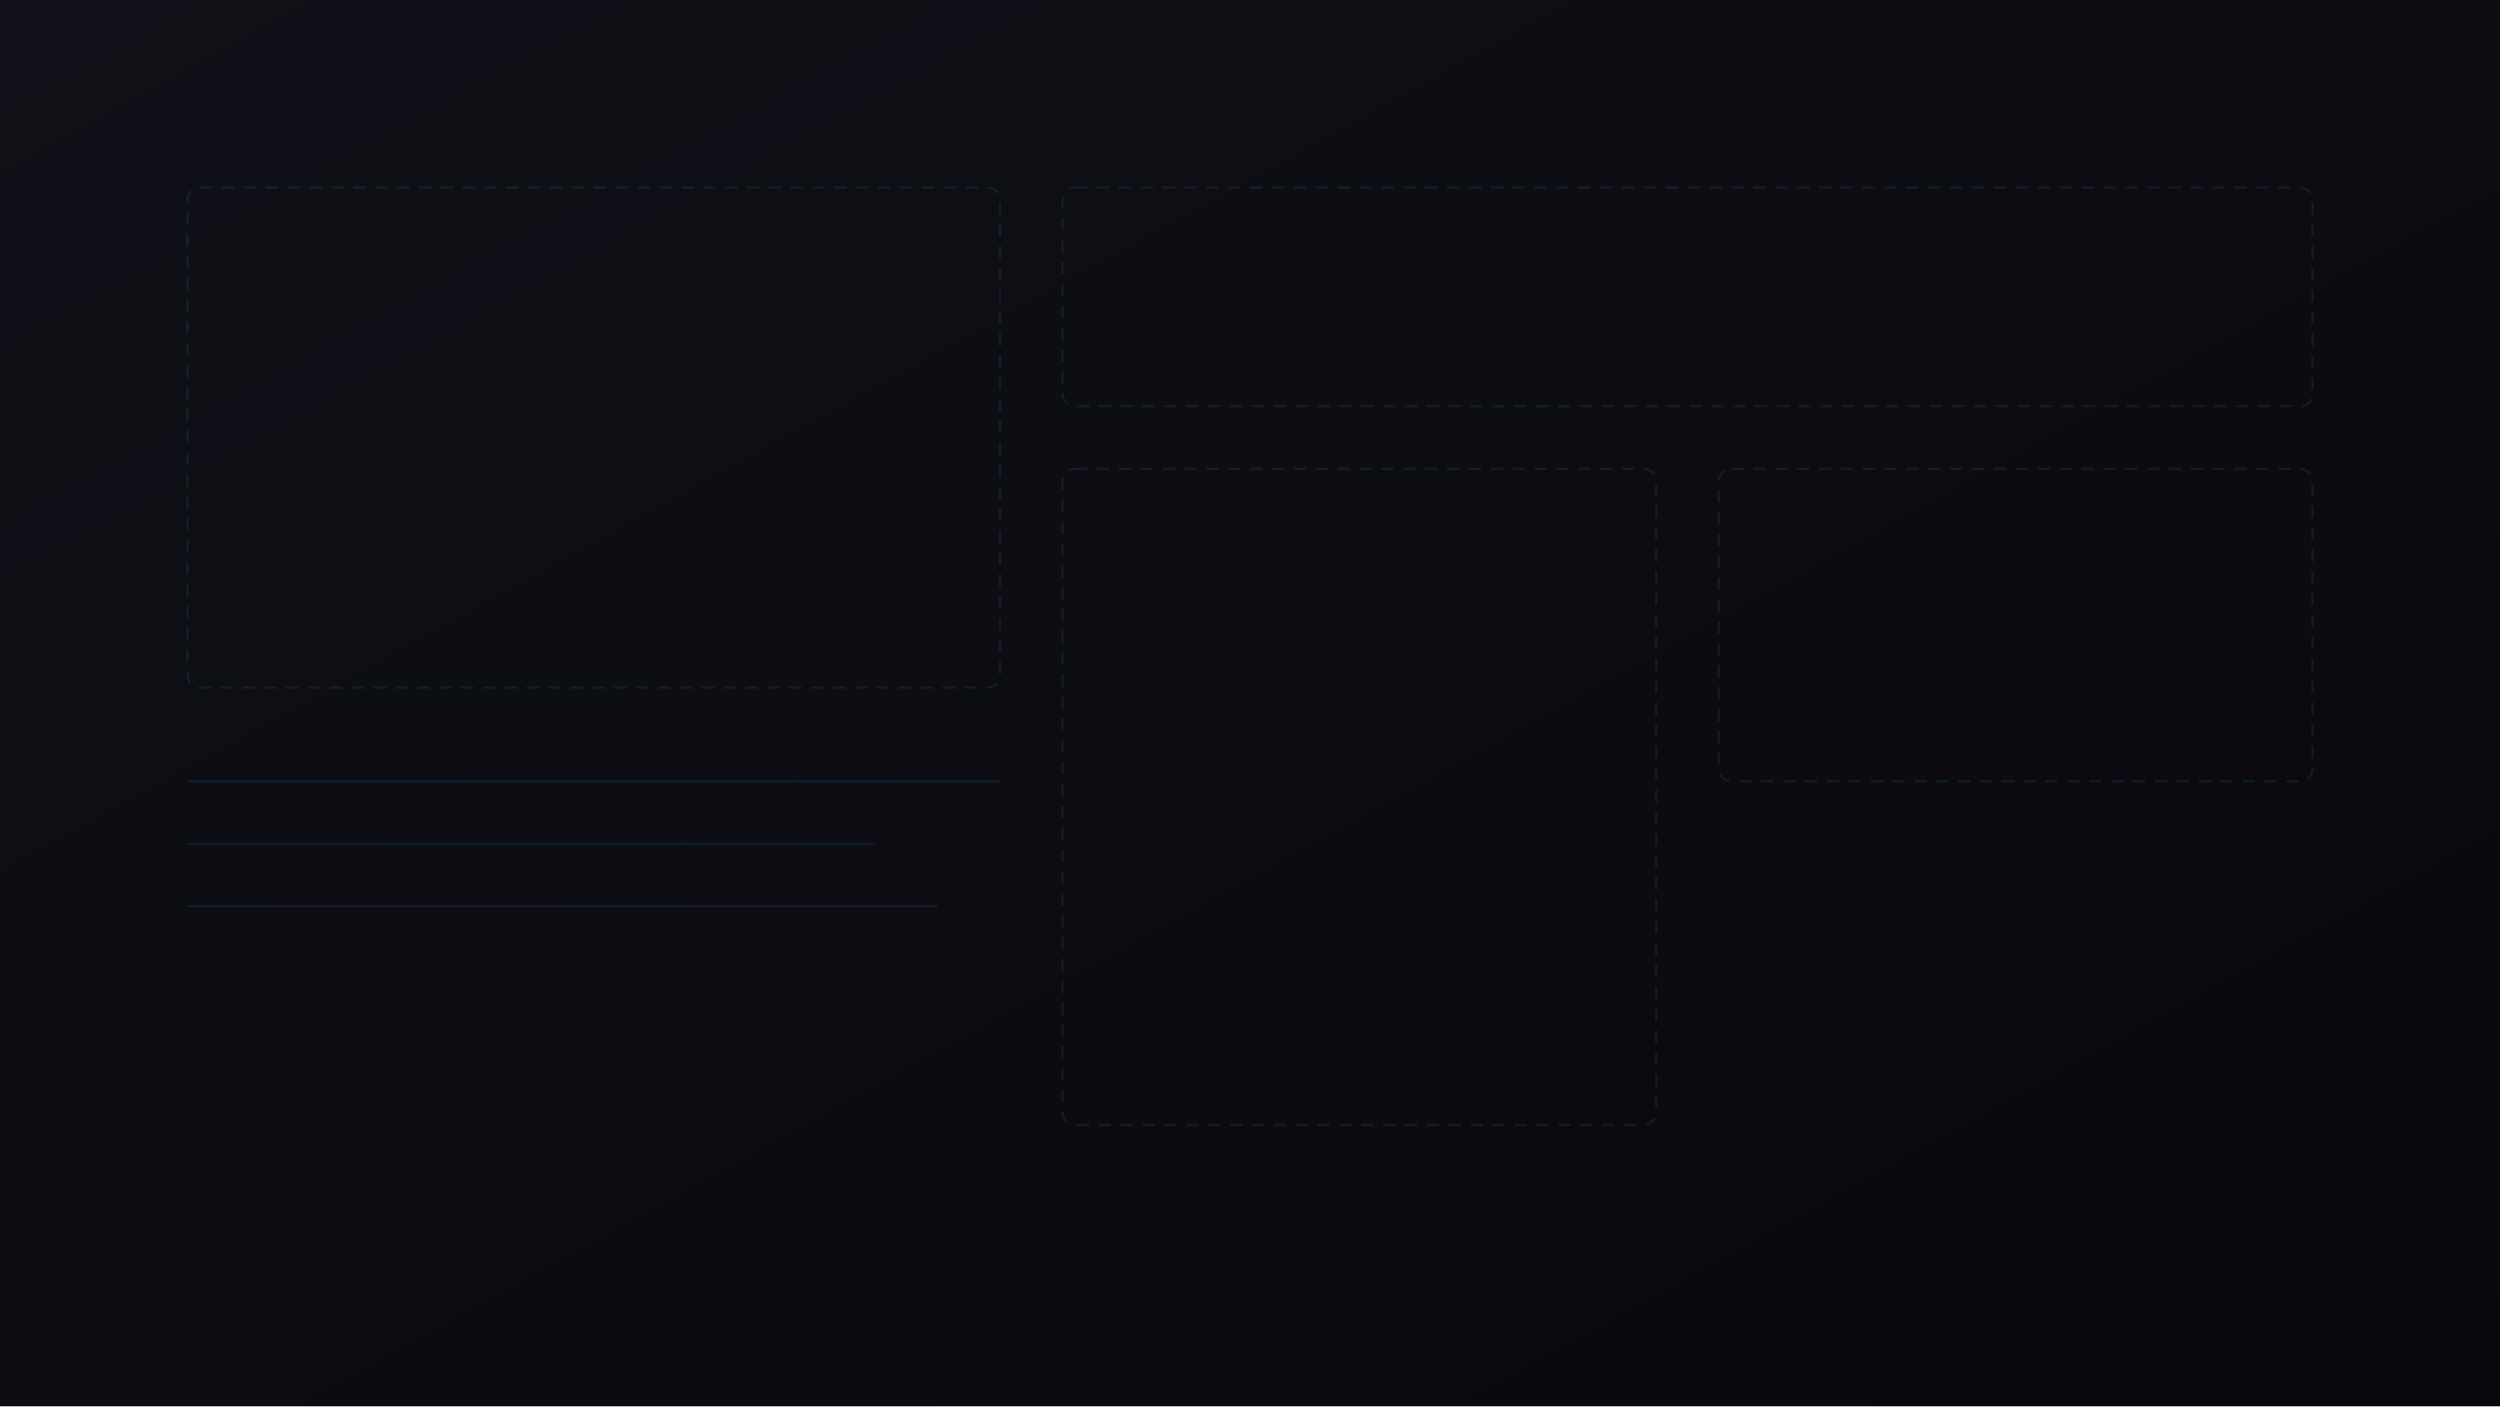
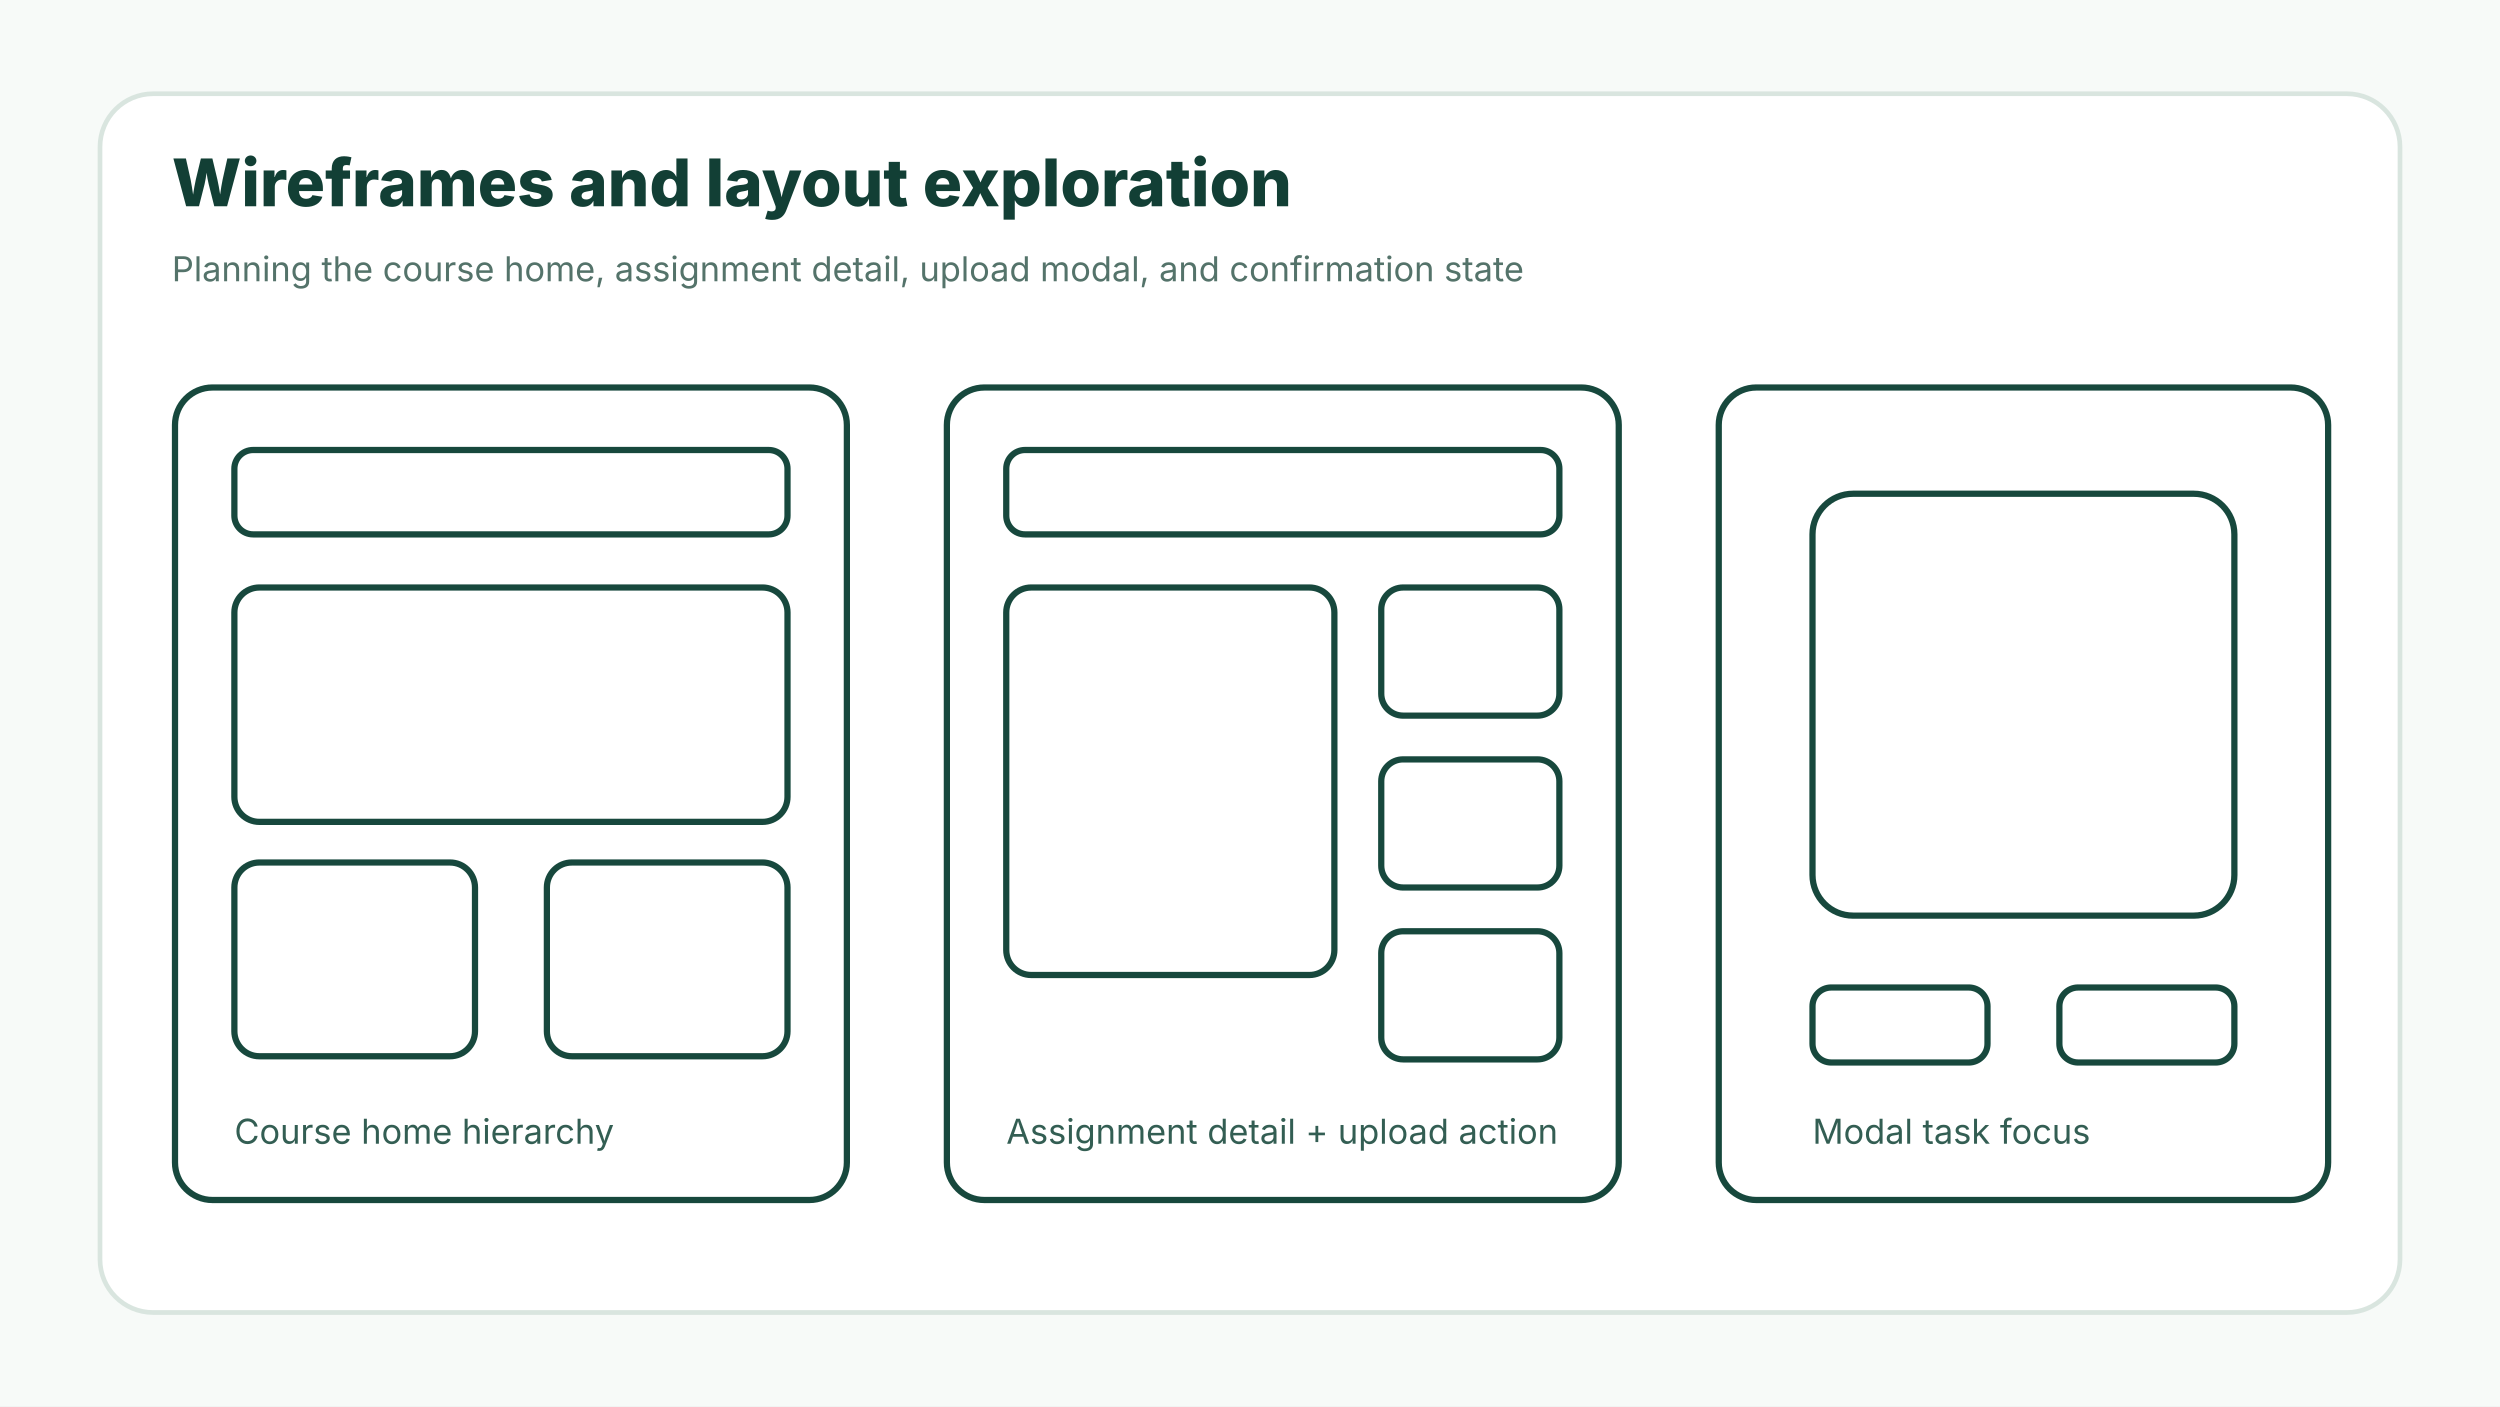
- <svg xmlns="http://www.w3.org/2000/svg" width="1600" height="900" viewBox="0 0 1600 900" role="img" aria-label="Wireframes and sketches">
-   <defs>
-     <linearGradient id="bg2" x1="0%" y1="0%" x2="100%" y2="100%">
-       <stop offset="0%" style="stop-color:#101018" />
-       <stop offset="100%" style="stop-color:#08080c" />
-     </linearGradient>
-   </defs>
-   <rect width="1600" height="900" fill="url(#bg2)" />
-   <g opacity="0.22" stroke="rgba(56,189,248,0.45)" stroke-width="1.5" fill="none">
-     <rect x="120" y="120" width="520" height="320" rx="8" stroke-dasharray="8 6" />
-     <rect x="680" y="120" width="800" height="140" rx="8" stroke-dasharray="8 6" />
-     <rect x="680" y="300" width="380" height="420" rx="8" stroke-dasharray="8 6" />
-     <rect x="1100" y="300" width="380" height="200" rx="8" stroke-dasharray="8 6" />
-     <line x1="120" y1="500" x2="640" y2="500" />
-     <line x1="120" y1="540" x2="560" y2="540" />
-     <line x1="120" y1="580" x2="600" y2="580" />
+ <svg xmlns="http://www.w3.org/2000/svg" viewBox="0 0 1600 900" role="img" aria-labelledby="title desc">
+   <rect width="1600" height="900" fill="#f7faf8" />
+   <rect x="64" y="60" width="1472" height="780" rx="34" fill="#ffffff" stroke="#d9e5df" stroke-width="3" />
+   <text x="110" y="132" font-family="Inter, Arial, sans-serif" font-size="42" font-weight="800" fill="#123f35">Wireframes and layout exploration</text>
+   <text x="110" y="180" font-family="Inter, Arial, sans-serif" font-size="22" fill="#54736a">Planning the course home, assignment detail, upload modal, and confirmation state</text>
+   <g fill="none" stroke="#17483d" stroke-width="4">
+     <rect x="112" y="248" width="430" height="520" rx="24" />
+     <rect x="150" y="288" width="354" height="54" rx="12" />
+     <rect x="150" y="376" width="354" height="150" rx="16" />
+     <rect x="150" y="552" width="154" height="124" rx="16" />
+     <rect x="350" y="552" width="154" height="124" rx="16" />
+     <rect x="606" y="248" width="430" height="520" rx="24" />
+     <rect x="644" y="288" width="354" height="54" rx="12" />
+     <rect x="644" y="376" width="210" height="248" rx="16" />
+     <rect x="884" y="376" width="114" height="82" rx="14" />
+     <rect x="884" y="486" width="114" height="82" rx="14" />
+     <rect x="884" y="596" width="114" height="82" rx="14" />
+     <rect x="1100" y="248" width="390" height="520" rx="24" />
+     <rect x="1160" y="316" width="270" height="270" rx="26" />
+     <rect x="1160" y="632" width="112" height="48" rx="12" />
+     <rect x="1318" y="632" width="112" height="48" rx="12" />
+   </g>
+   <g font-family="Inter, Arial, sans-serif" fill="#335e53">
+     <text x="150" y="732" font-size="22">Course home hierarchy</text>
+     <text x="644" y="732" font-size="22">Assignment detail + upload action</text>
+     <text x="1160" y="732" font-size="22">Modal task focus</text>
  </g>
</svg>
